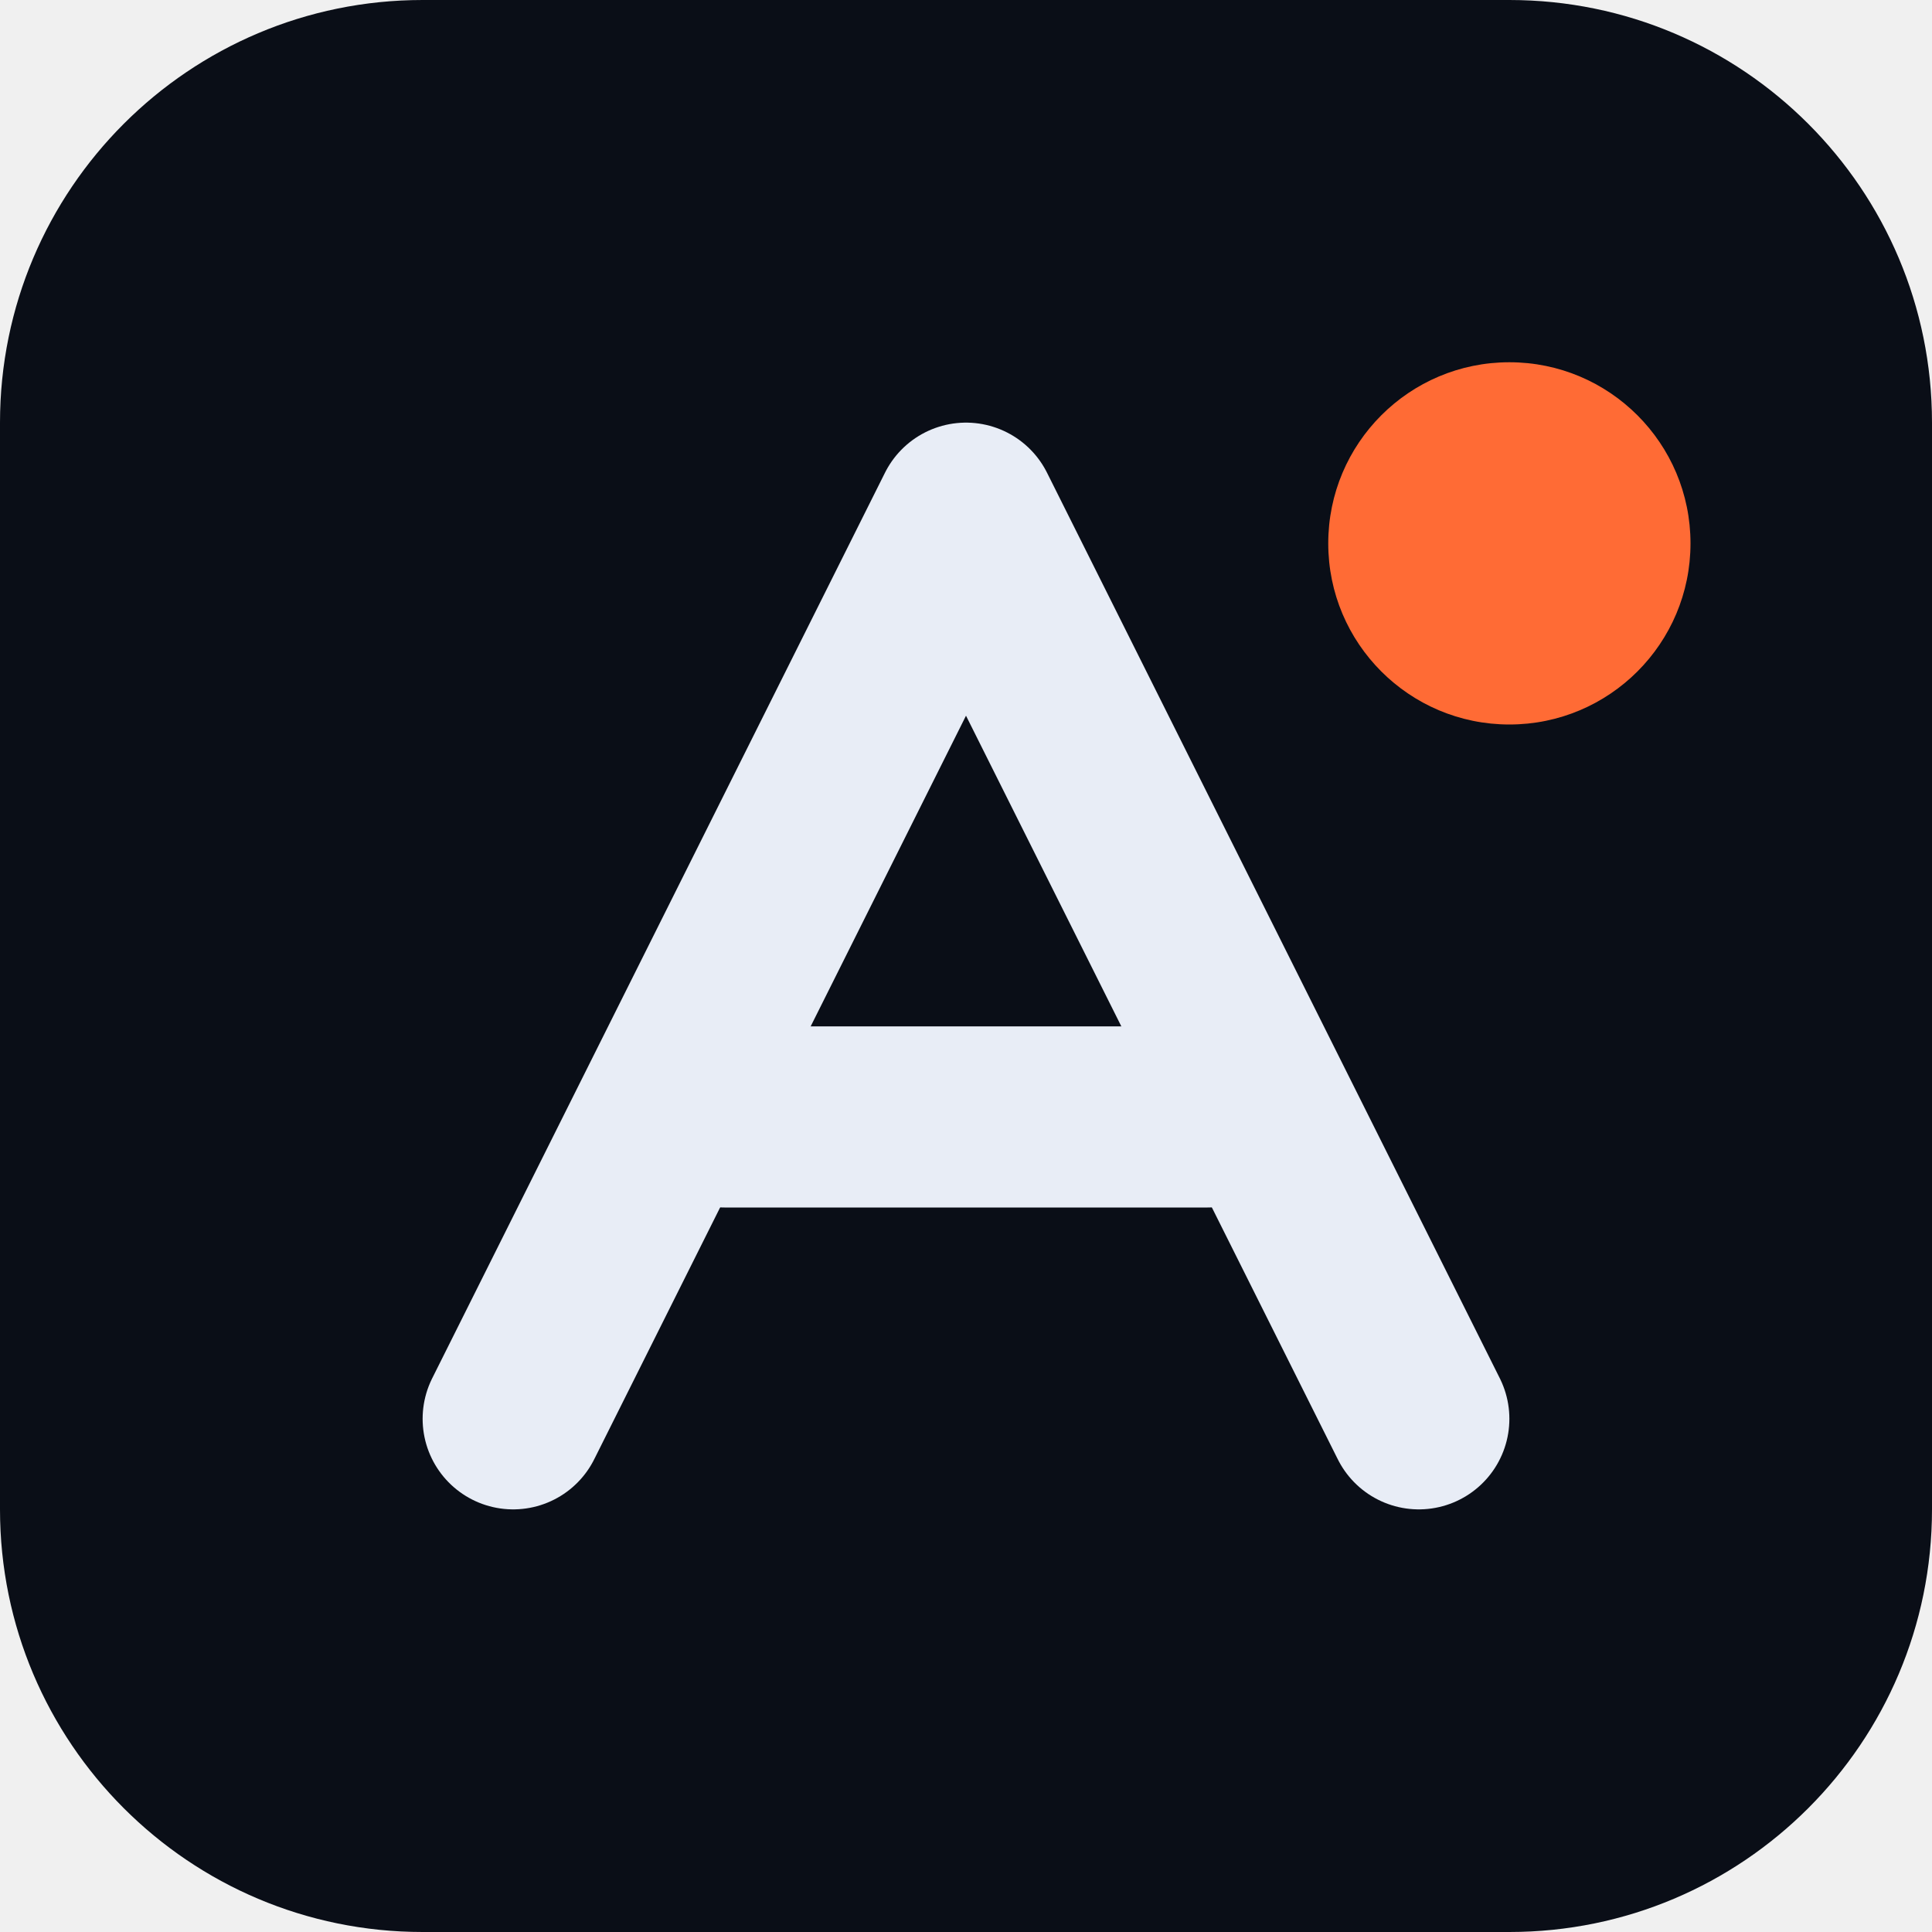
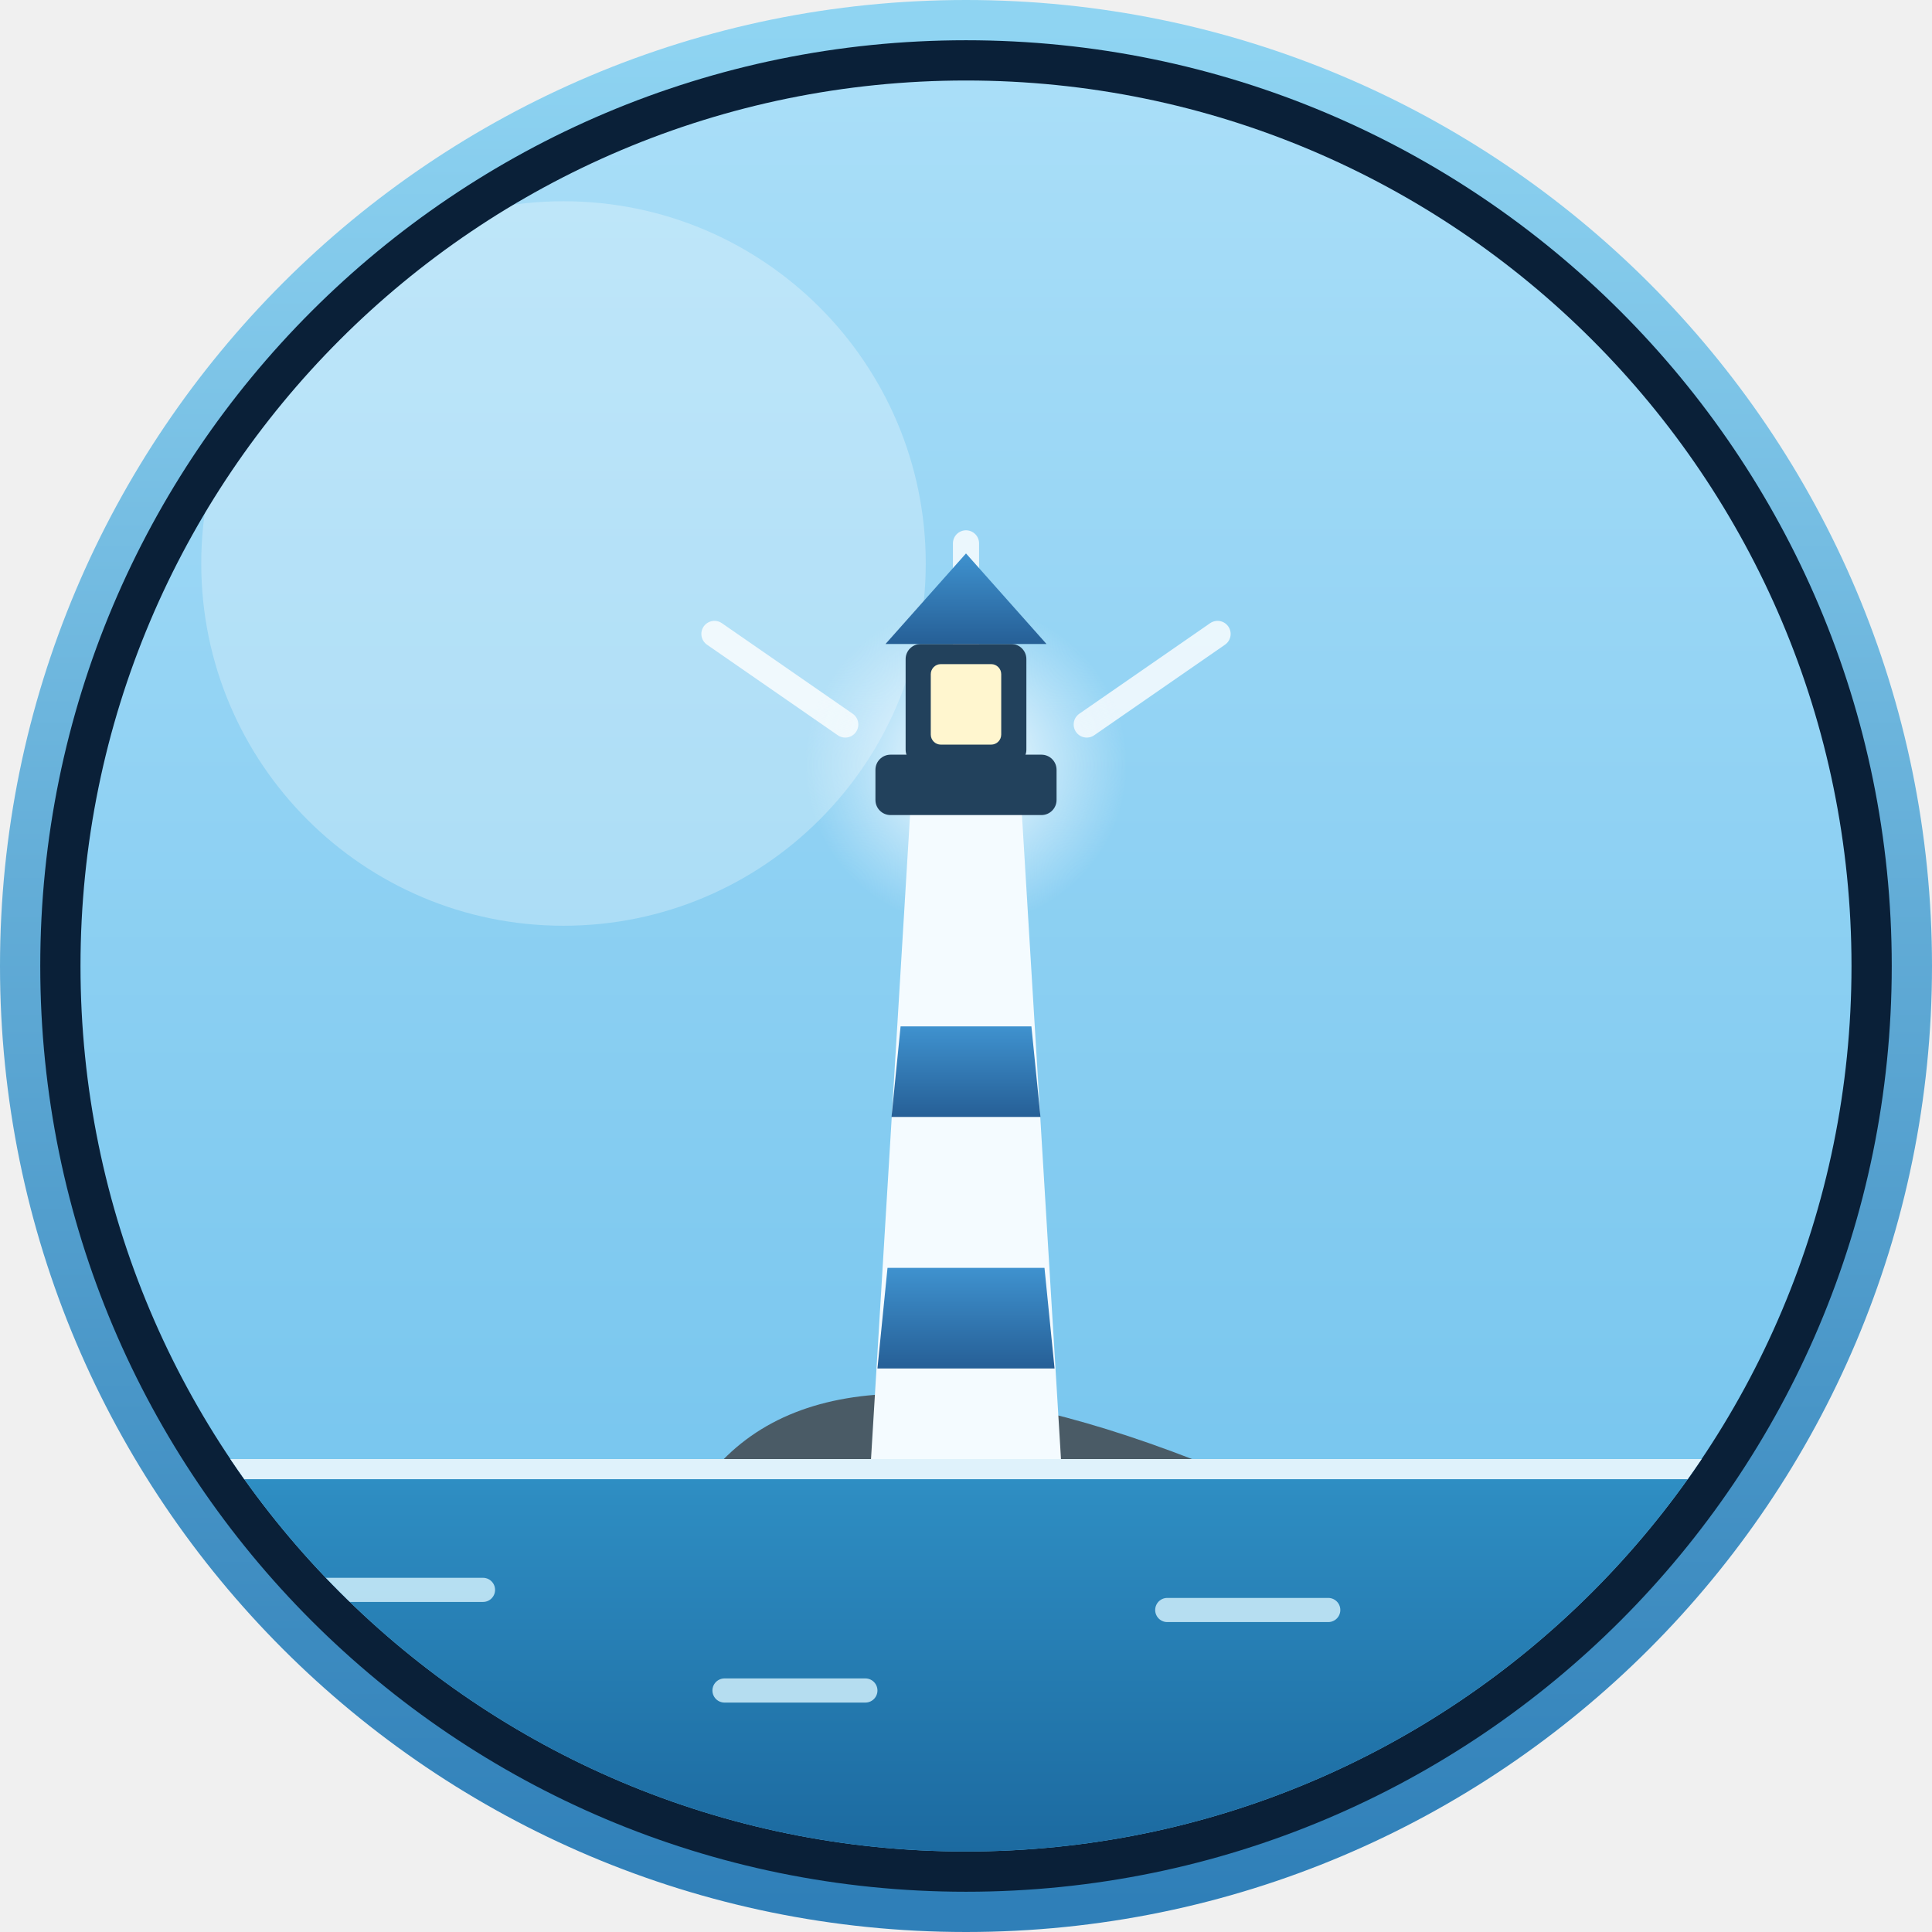
- <svg xmlns="http://www.w3.org/2000/svg" viewBox="0 0 64 64">
-   <rect width="64" height="64" rx="14" fill="#0a0e17" />
-   <path d="M17 47 L32 17 L47 47" fill="none" stroke="#e8edf6" stroke-width="6" stroke-linecap="round" stroke-linejoin="round" />
-   <line x1="24" y1="37" x2="40" y2="37" stroke="#e8edf6" stroke-width="6" stroke-linecap="round" />
-   <circle cx="50" cy="18" r="6" fill="#ff6b35" />
+ <svg xmlns="http://www.w3.org/2000/svg" viewBox="24 24 192 192" role="img" aria-label="Thrive Invest">
+   <defs>
+     <linearGradient id="sky" x1="0" y1="0" x2="0" y2="1">
+       <stop offset="0%" stop-color="#a9def8" />
+       <stop offset="100%" stop-color="#6cc0ec" />
+     </linearGradient>
+     <linearGradient id="water" x1="0" y1="0" x2="0" y2="1">
+       <stop offset="0%" stop-color="#2f8fc4" />
+       <stop offset="100%" stop-color="#1c6aa0" />
+     </linearGradient>
+     <linearGradient id="ring" x1="0" y1="0" x2="0" y2="1">
+       <stop offset="0%" stop-color="#8fd4f2" />
+       <stop offset="100%" stop-color="#2f7fb8" />
+     </linearGradient>
+     <linearGradient id="tb" x1="0" y1="0" x2="0" y2="1">
+       <stop offset="0%" stop-color="#3f92cf" />
+       <stop offset="100%" stop-color="#265f96" />
+     </linearGradient>
+     <radialGradient id="lamp" cx="50%" cy="50%" r="50%">
+       <stop offset="0%" stop-color="#fff" stop-opacity="1" />
+       <stop offset="100%" stop-color="#eaf7ff" stop-opacity="0" />
+     </radialGradient>
+     <clipPath id="disc">
+       <circle cx="120" cy="120" r="88" />
+     </clipPath>
+   </defs>
+   <circle cx="120" cy="120" r="94" fill="#0a2038" />
+   <circle cx="120" cy="120" r="94" fill="none" stroke="url(#ring)" stroke-width="4" />
+   <g clip-path="url(#disc)">
+     <rect x="32" y="32" width="176" height="176" fill="url(#sky)" />
+     <circle cx="80" cy="80" r="36" fill="#fff" opacity="0.28" />
+     <g stroke="#fff" stroke-width="2.6" stroke-linecap="round" opacity="0.8">
+       <line x1="108" y1="96" x2="95" y2="87" />
+       <line x1="132" y1="96" x2="145" y2="87" />
+       <line x1="120" y1="90" x2="120" y2="78" />
+     </g>
+     <circle cx="120" cy="100" r="16" fill="url(#lamp)" />
+     <path d="M95 170 q13 -15 50 0 Z" fill="#4a5b66" />
+     <path d="M110.5 170 L114.5 104 H125.5 L129.5 170 Z" fill="#f4fbff" />
+     <path d="M112.2 150 h15.6 l1 10 h-17.6 Z" fill="url(#tb)" />
+     <path d="M113.5 126 h13 l0.9 9 h-14.8 Z" fill="url(#tb)" />
+     <rect x="111" y="99" width="18" height="6" rx="1.5" fill="#22415c" />
+     <rect x="114" y="88" width="12" height="12" rx="1.5" fill="#22415c" />
+     <rect x="116.5" y="90" width="7" height="8" rx="1" fill="#fff6cf" />
+     <path d="M112 88 L120 79 L128 88 Z" fill="url(#tb)" />
+     <rect x="32" y="170" width="176" height="38" fill="url(#water)" />
+     <path d="M32 170 H208" stroke="#dff2fb" stroke-width="2" />
+     <g stroke="#cfeefb" stroke-width="2.4" stroke-linecap="round" opacity="0.85">
+       <path d="M56 182 h16" />
+       <path d="M96 192 h14" />
+       <path d="M140 184 h16" />
+       <path d="M172 194 h14" />
+     </g>
+   </g>
</svg>
